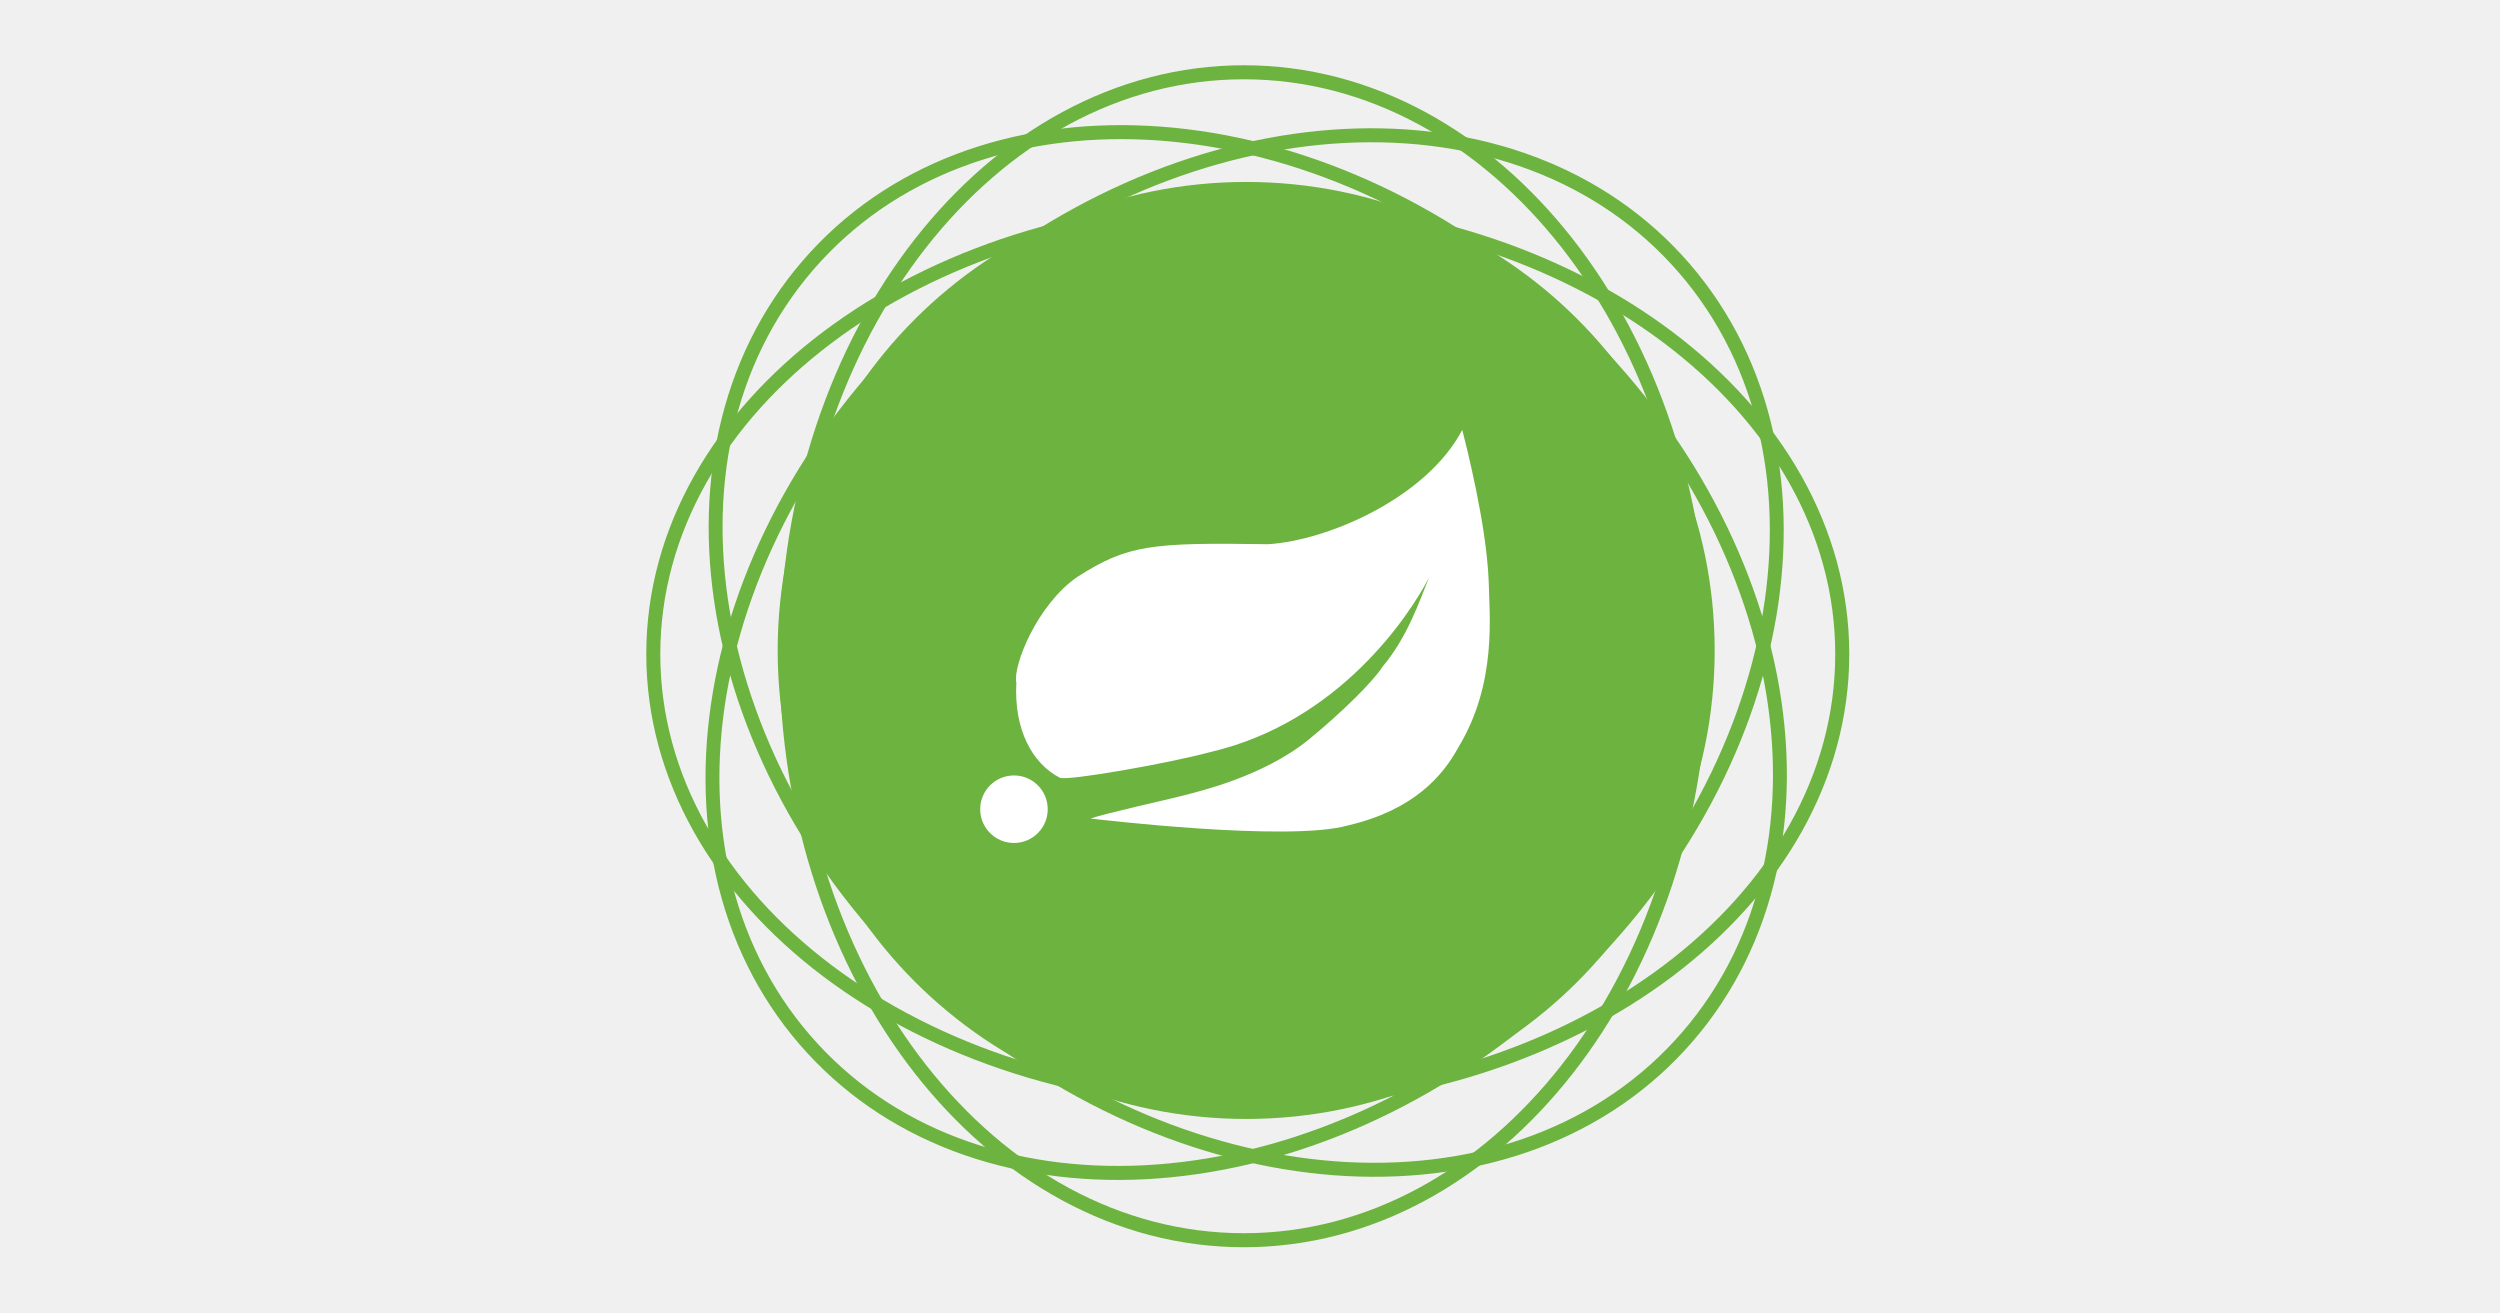
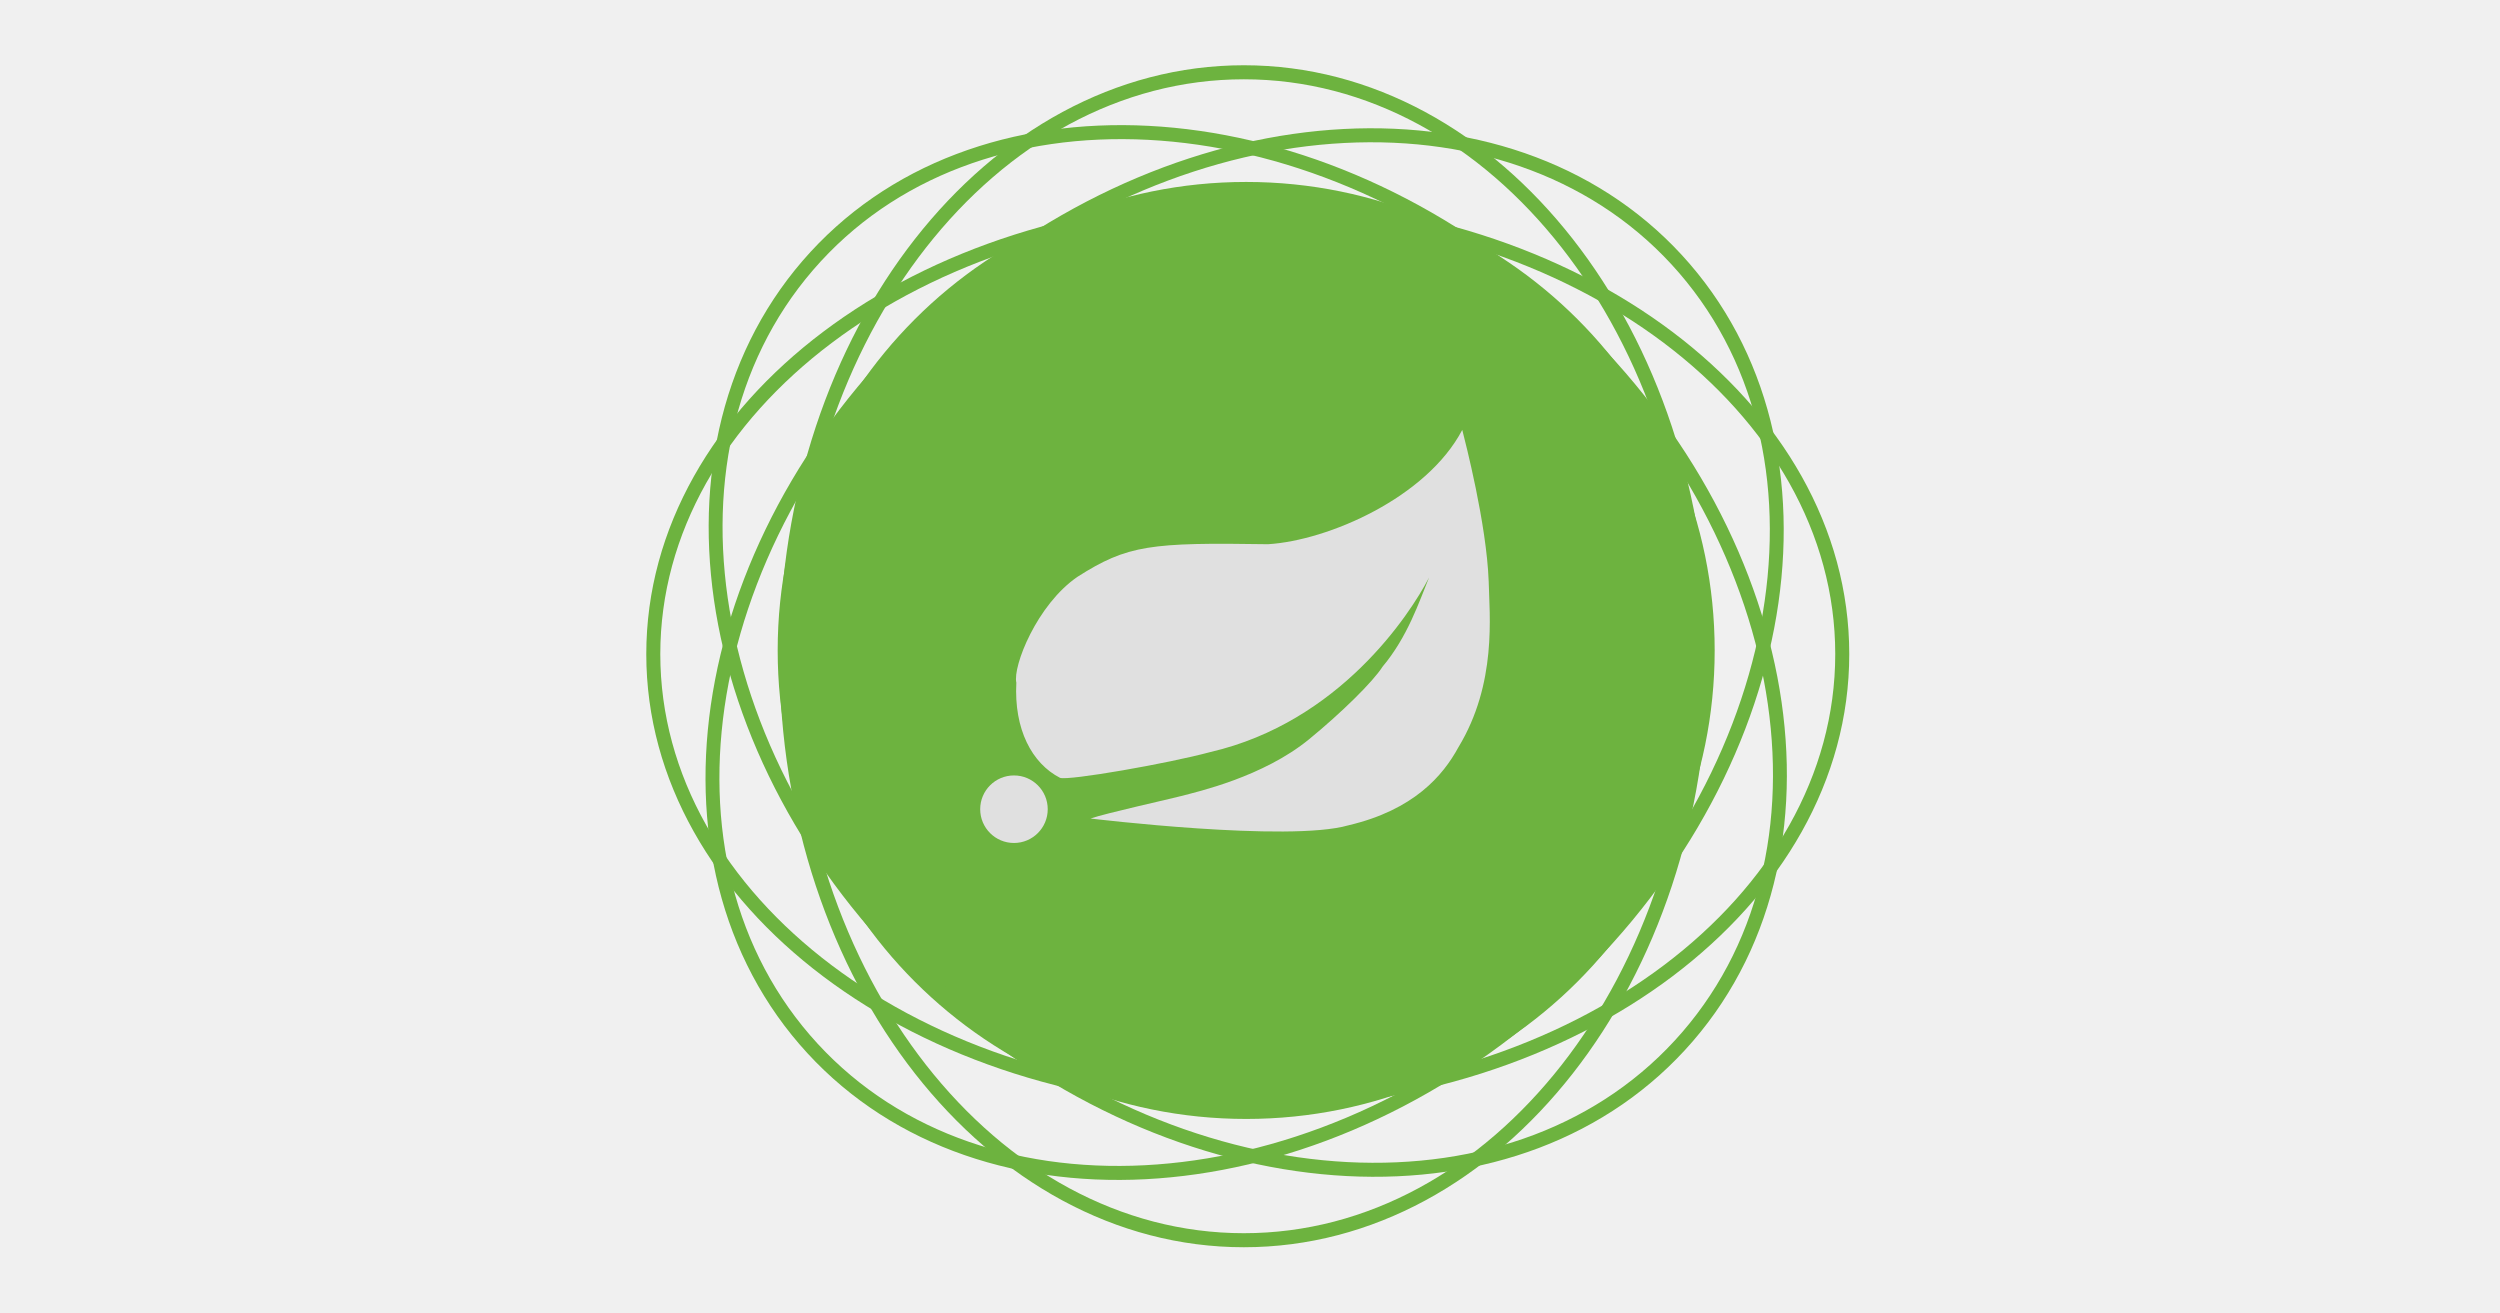
<svg xmlns="http://www.w3.org/2000/svg" width="400" height="210" viewBox="0 0 400 210" id="svg2" version="1.1">
  <defs id="defs4">
    <clipPath clipPathUnits="userSpaceOnUse" id="clipPath4556">
      <rect id="rect4558" x="-139.726" y="64.556" style="fill:#ff0000;stroke-width:1.323" height="120" width="120" transform="matrix(0.7071182,0.7070953,-0.7070953,0.7071182,0,0)" />
    </clipPath>
    <clipPath clipPathUnits="userSpaceOnUse" id="clipPath4556-6">
      <rect id="rect4558-1" x="-139.726" y="64.556" style="fill:#ff0000;stroke-width:1.323" height="120" width="120" transform="matrix(0.7071182,0.7070953,-0.7070953,0.7071182,0,0)" />
    </clipPath>
    <clipPath clipPathUnits="userSpaceOnUse" id="clipPath4556-7">
      <rect id="rect4558-9" x="-139.726" y="64.556" style="fill:#ff0000;stroke-width:1.323" height="120" width="120" transform="matrix(0.7071182,0.7070953,-0.7070953,0.7071182,0,0)" />
    </clipPath>
    <clipPath clipPathUnits="userSpaceOnUse" id="clipPath4556-6-6">
      <rect id="rect4558-1-3" x="-139.726" y="64.556" style="fill:#ff0000;stroke-width:1.323" height="120" width="120" transform="matrix(0.7071182,0.7070953,-0.7070953,0.7071182,0,0)" />
    </clipPath>
    <pattern y="0" x="0" height="6" width="6" patternUnits="userSpaceOnUse" id="EMFhbasepattern" />
  </defs>
  <g id="layer1" transform="translate(0,-842.3622)">
    <text xml:space="preserve" style="font-style:normal;font-weight:normal;font-size:26.306px;line-height:125%;font-family:sans-serif;letter-spacing:0px;word-spacing:0px;fill:#000000;fill-opacity:1;stroke:none;stroke-width:1px;stroke-linecap:butt;stroke-linejoin:miter;stroke-opacity:1" x="43.064" y="929.09" id="text4250">
      <tspan id="tspan4252" x="43.064" y="929.09" />
    </text>
    <circle style="fill:#6db33f;fill-opacity:1;stroke:none" id="path4177" cx="199.388" cy="946.434" r="74.96" />
    <text xml:space="preserve" style="font-style:normal;font-weight:normal;font-size:26.936px;line-height:125%;font-family:sans-serif;letter-spacing:0px;word-spacing:0px;fill:#000000;fill-opacity:1;stroke:none;stroke-width:1px;stroke-linecap:butt;stroke-linejoin:miter;stroke-opacity:1" x="40.186" y="931.487" id="text4250-9">
      <tspan id="tspan4252-3" x="40.186" y="931.487" />
    </text>
-     <circle style="fill:#ffffff;fill-opacity:1;fill-rule:evenodd;stroke:none;stroke-width:1px;stroke-linecap:butt;stroke-linejoin:miter;stroke-opacity:1" id="path3372" cx="162.234" cy="971.836" r="5.403" />
-     <path style="fill:#ffffff;fill-opacity:1;stroke:none" d="m 202.885,929.437 c 9.636,-0.595 25.4,-7.464 31.077,-18.293 0.506,2.021 3.875,14.969 4.227,24.212 0.118,5.406 1.364,16.338 -4.853,26.584 -2.457,4.514 -7.11,10.01 -17.594,12.474 -9.503,2.751 -41.259,-1.089 -41.259,-1.089 2.442,-0.85 12.764,-3.132 14.54,-3.605 2.581,-0.687 13.06,-3.041 20.44,-9.084 5.09,-4.168 10.201,-9.167 11.746,-11.604 4.011,-4.774 5.877,-10.44 7.438,-14.267 -3.07,5.953 -14.339,23.129 -34.982,27.923 -6.85,1.851 -22.689,4.607 -24.056,4.13 -4.505,-2.311 -7.388,-7.773 -6.994,-15.22 -0.606,-2.587 3.28,-12.499 9.785,-16.948 8.016,-5.116 11.736,-5.504 30.484,-5.213 z" id="rect4174" />
+     <circle style="fill:#e0e0e0;fill-opacity:1;fill-rule:evenodd;stroke:none;stroke-width:1px;stroke-linecap:butt;stroke-linejoin:miter;stroke-opacity:1" id="path3372" cx="162.234" cy="971.836" r="5.403" />
+     <path style="fill:#e0e0e0;fill-opacity:1;stroke:none" d="m 202.885,929.437 c 9.636,-0.595 25.4,-7.464 31.077,-18.293 0.506,2.021 3.875,14.969 4.227,24.212 0.118,5.406 1.364,16.338 -4.853,26.584 -2.457,4.514 -7.11,10.01 -17.594,12.474 -9.503,2.751 -41.259,-1.089 -41.259,-1.089 2.442,-0.85 12.764,-3.132 14.54,-3.605 2.581,-0.687 13.06,-3.041 20.44,-9.084 5.09,-4.168 10.201,-9.167 11.746,-11.604 4.011,-4.774 5.877,-10.44 7.438,-14.267 -3.07,5.953 -14.339,23.129 -34.982,27.923 -6.85,1.851 -22.689,4.607 -24.056,4.13 -4.505,-2.311 -7.388,-7.773 -6.994,-15.22 -0.606,-2.587 3.28,-12.499 9.785,-16.948 8.016,-5.116 11.736,-5.504 30.484,-5.213 z" id="rect4174" />
    <ellipse style="fill:none;fill-opacity:1;stroke:#6db33f;stroke-width:2.246;stroke-miterlimit:4;stroke-dasharray:none;stroke-opacity:1" id="path4143" cx="199.016" cy="947.362" rx="73.173" ry="93.436" />
    <ellipse style="fill:none;fill-opacity:1;stroke:#6db33f;stroke-width:2.232;stroke-miterlimit:4;stroke-dasharray:none;stroke-opacity:1" id="path4143-2" cx="843.5" cy="467.574" rx="73.345" ry="93.595" transform="matrix(0.6529775,0.7573773,-0.7520677,0.6590859,0,0)" />
    <ellipse style="fill:none;fill-opacity:1;stroke:#6db33f;stroke-width:2.232;stroke-miterlimit:4;stroke-dasharray:none;stroke-opacity:1" id="path4143-2-3" cx="580.281" cy="769.284" rx="73.345" ry="93.595" transform="matrix(-0.6529775,0.7573773,0.7520677,0.6590859,0,0)" />
    <ellipse style="fill:none;fill-opacity:1;stroke:#6db33f;stroke-width:2.243;stroke-miterlimit:4;stroke-dasharray:none;stroke-opacity:1" id="path4143-9" cx="947.019" cy="-199.643" rx="71.664" ry="95.117" transform="matrix(0,1,-1,0,0,0)" />
  </g>
</svg>
